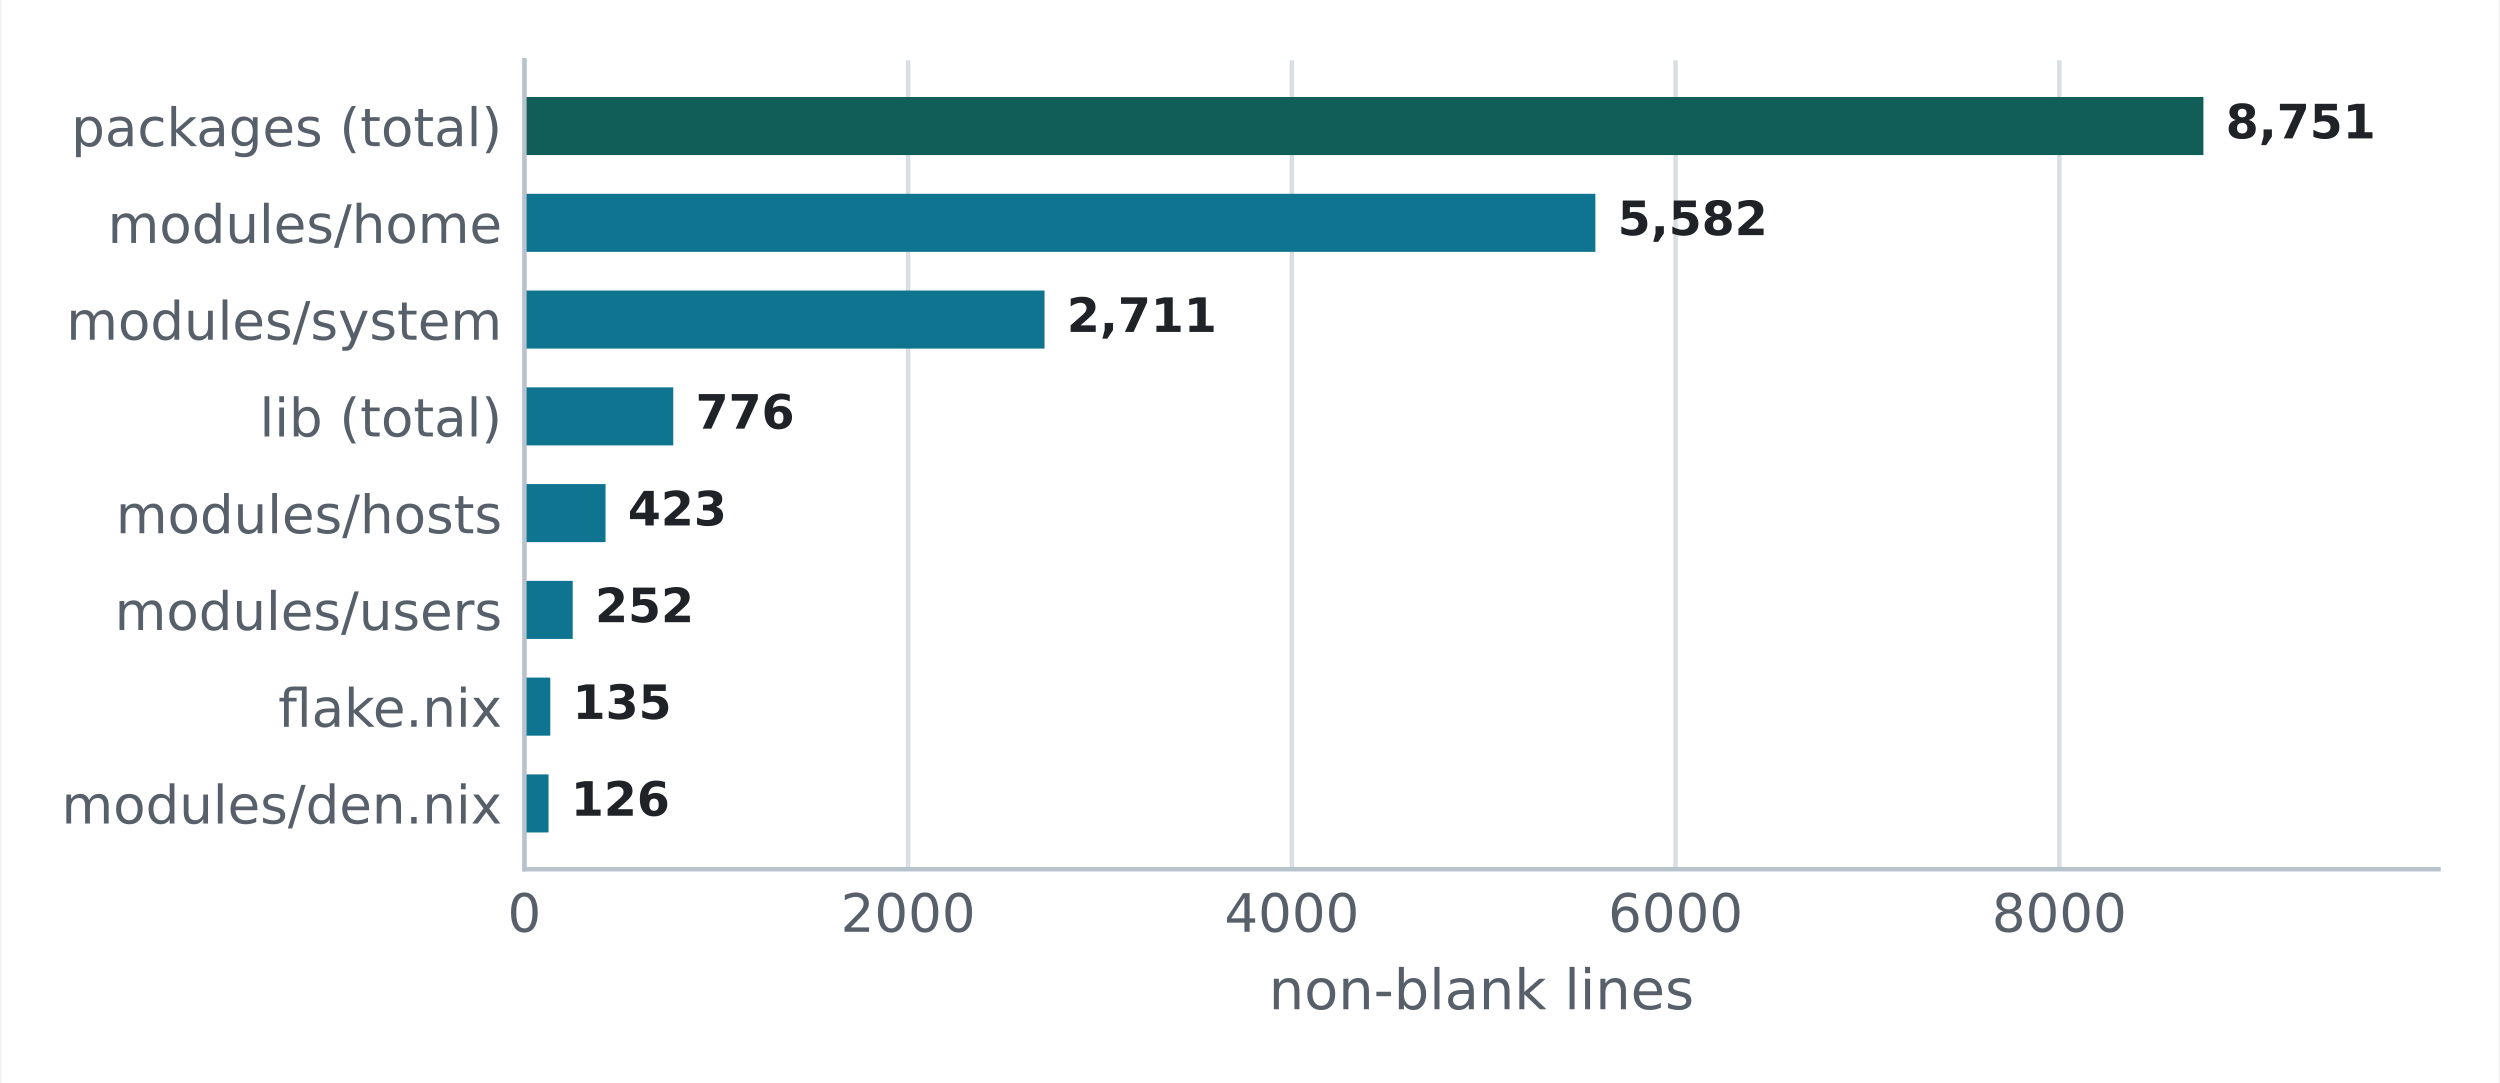
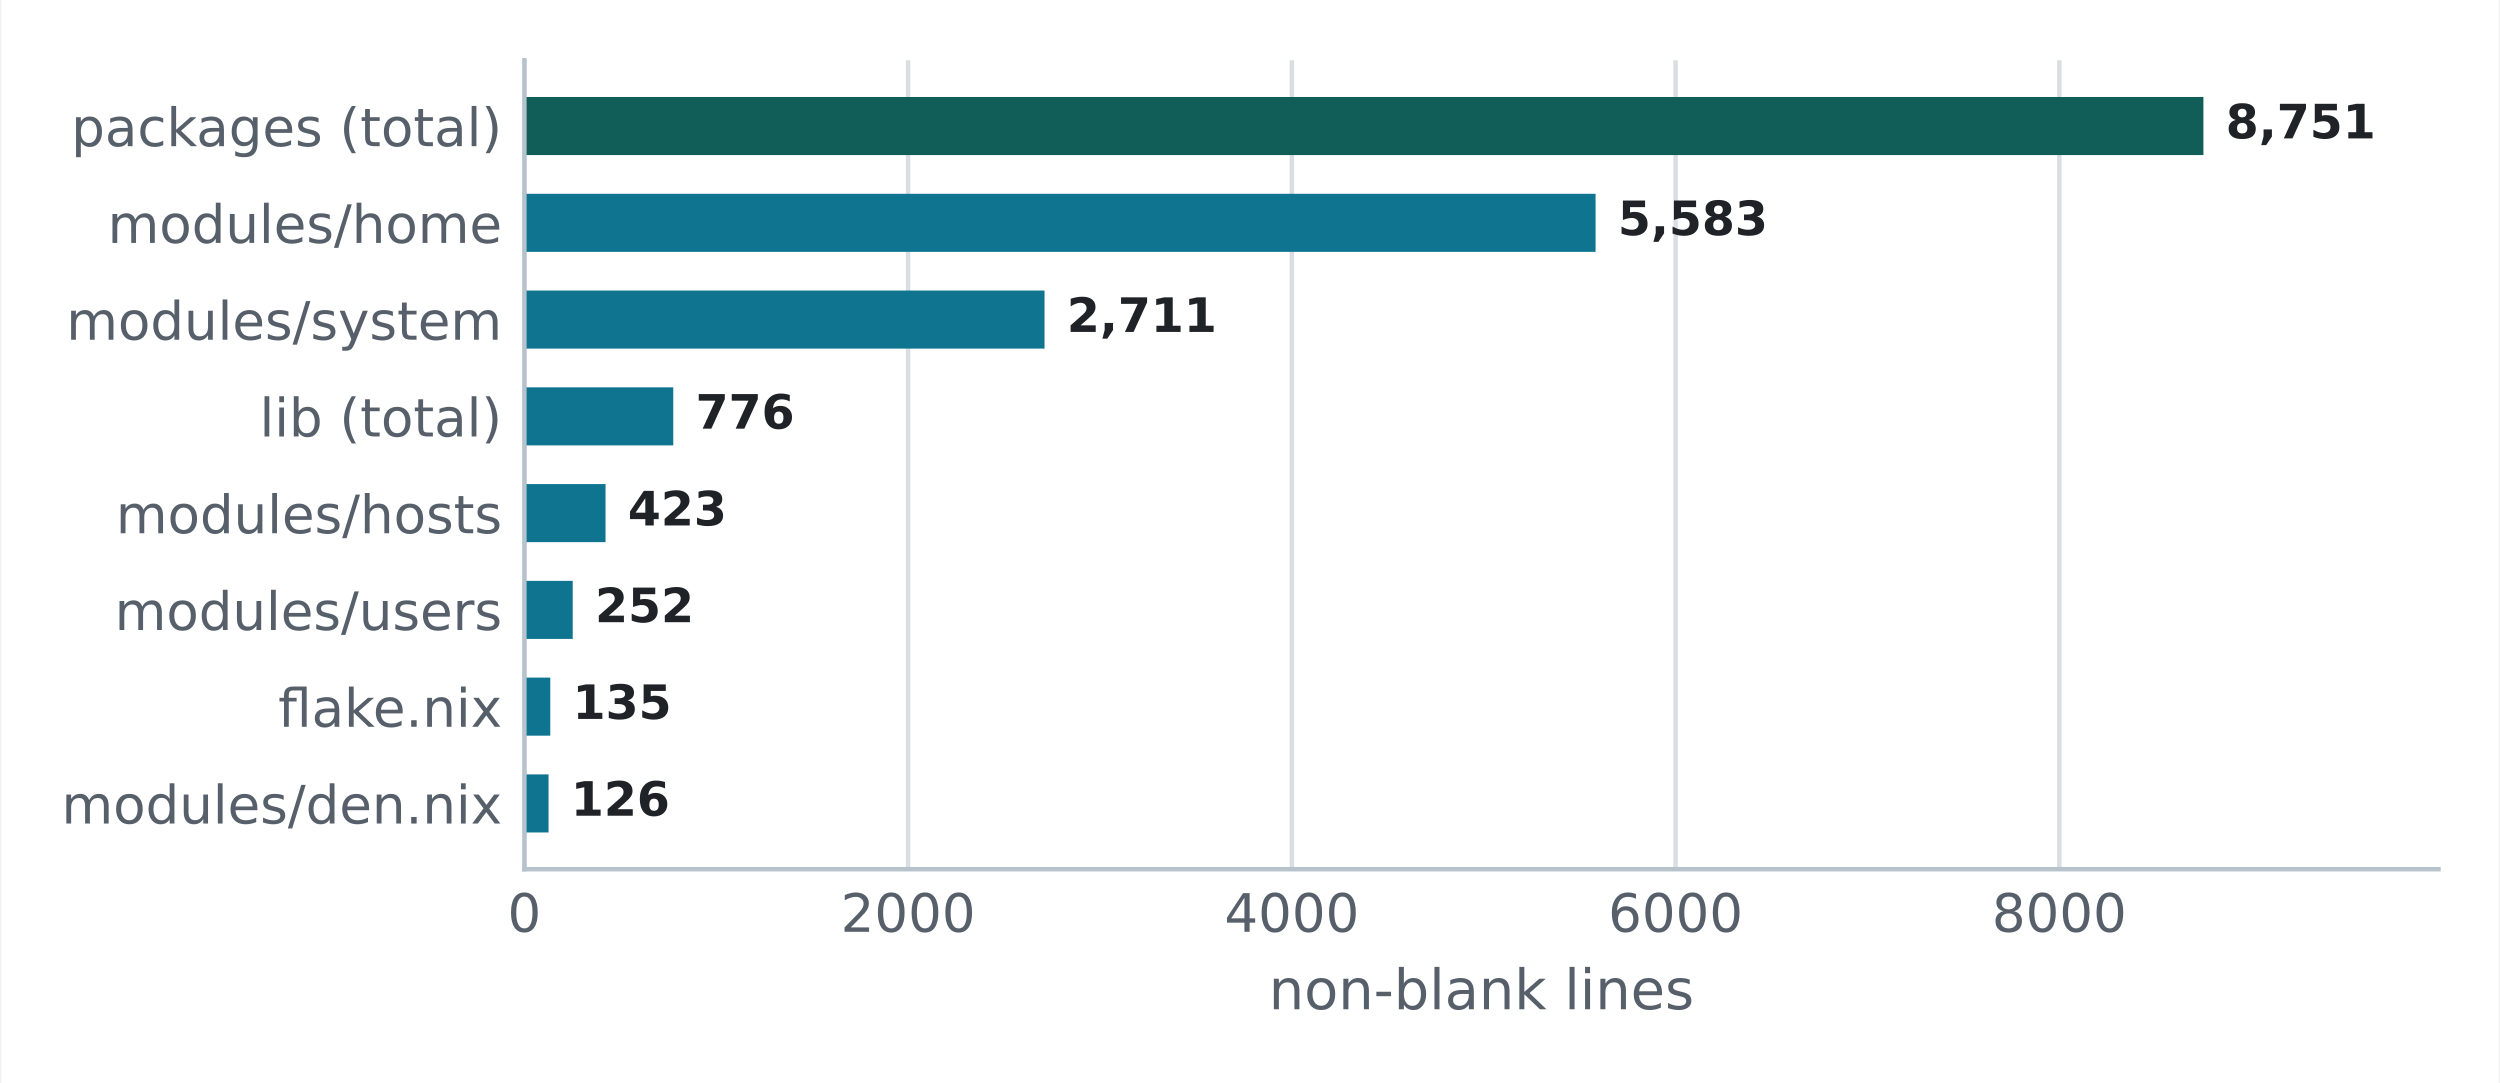
<svg xmlns="http://www.w3.org/2000/svg" xmlns:xlink="http://www.w3.org/1999/xlink" width="995" height="431" viewBox="0 0 447.591 194.078" version="1.1">
  <defs>
    <style type="text/css">*{stroke-linejoin: round; stroke-linecap: butt}</style>
  </defs>
  <g id="figure_1">
    <g id="patch_1">
      <path d="M 0 194.078  L 447.591 194.078  L 447.591 0  L 0 0  z " style="fill: #ffffff" />
    </g>
    <g id="axes_1">
      <g id="patch_2">
        <path d="M 93.751 155.778  L 436.791 155.778  L 436.791 10.8  L 93.751 10.8  z " style="fill: #ffffff" />
      </g>
      <g id="matplotlib.axis_1">
        <g id="xtick_1">
          <g id="line2d_1">
            <path d="M 93.751 155.778  L 93.751 10.8  " clip-path="url(#p4f550c6e6d)" style="fill: none; stroke: #d8dee4; stroke-width: 0.8; stroke-linecap: square" />
          </g>
          <g id="line2d_2" />
          <g id="text_1">
            <g style="fill: #57606a" transform="translate(90.72875 166.9954) scale(0.095 -0.095)">
              <defs>
                <path id="DejaVuSans-13" d="M 2034 4250  Q 1547 4250 1301 3770  Q 1056 3291 1056 2328  Q 1056 1369 1301 889  Q 1547 409 2034 409  Q 2525 409 2770 889  Q 3016 1369 3016 2328  Q 3016 3291 2770 3770  Q 2525 4250 2034 4250  z M 2034 4750  Q 2819 4750 3233 4129  Q 3647 3509 3647 2328  Q 3647 1150 3233 529  Q 2819 -91 2034 -91  Q 1250 -91 836 529  Q 422 1150 422 2328  Q 422 3509 836 4129  Q 1250 4750 2034 4750  z " transform="scale(0.015625)" />
              </defs>
              <use xlink:href="#DejaVuSans-13" />
            </g>
          </g>
        </g>
        <g id="xtick_2">
          <g id="line2d_3">
            <path d="M 162.523 155.778  L 162.523 10.8  " clip-path="url(#p4f550c6e6d)" style="fill: none; stroke: #d8dee4; stroke-width: 0.8; stroke-linecap: square" />
          </g>
          <g id="line2d_4" />
          <g id="text_2">
            <g style="fill: #57606a" transform="translate(150.4343 166.9954) scale(0.095 -0.095)">
              <defs>
                <path id="DejaVuSans-15" d="M 1228 531  L 3431 531  L 3431 0  L 469 0  L 469 531  Q 828 903 1448 1529  Q 2069 2156 2228 2338  Q 2531 2678 2651 2914  Q 2772 3150 2772 3378  Q 2772 3750 2511 3984  Q 2250 4219 1831 4219  Q 1534 4219 1204 4116  Q 875 4013 500 3803  L 500 4441  Q 881 4594 1212 4672  Q 1544 4750 1819 4750  Q 2544 4750 2975 4387  Q 3406 4025 3406 3419  Q 3406 3131 3298 2873  Q 3191 2616 2906 2266  Q 2828 2175 2409 1742  Q 1991 1309 1228 531  z " transform="scale(0.015625)" />
              </defs>
              <use xlink:href="#DejaVuSans-15" />
              <use xlink:href="#DejaVuSans-13" transform="translate(63.625 0)" />
              <use xlink:href="#DejaVuSans-13" transform="translate(127.25 0)" />
              <use xlink:href="#DejaVuSans-13" transform="translate(190.875 0)" />
            </g>
          </g>
        </g>
        <g id="xtick_3">
          <g id="line2d_5">
            <path d="M 231.295 155.778  L 231.295 10.8  " clip-path="url(#p4f550c6e6d)" style="fill: none; stroke: #d8dee4; stroke-width: 0.8; stroke-linecap: square" />
          </g>
          <g id="line2d_6" />
          <g id="text_3">
            <g style="fill: #57606a" transform="translate(219.2064 166.9954) scale(0.095 -0.095)">
              <defs>
                <path id="DejaVuSans-17" d="M 2419 4116  L 825 1625  L 2419 1625  L 2419 4116  z M 2253 4666  L 3047 4666  L 3047 1625  L 3713 1625  L 3713 1100  L 3047 1100  L 3047 0  L 2419 0  L 2419 1100  L 313 1100  L 313 1709  L 2253 4666  z " transform="scale(0.015625)" />
              </defs>
              <use xlink:href="#DejaVuSans-17" />
              <use xlink:href="#DejaVuSans-13" transform="translate(63.625 0)" />
              <use xlink:href="#DejaVuSans-13" transform="translate(127.25 0)" />
              <use xlink:href="#DejaVuSans-13" transform="translate(190.875 0)" />
            </g>
          </g>
        </g>
        <g id="xtick_4">
          <g id="line2d_7">
            <path d="M 300.067 155.778  L 300.067 10.8  " clip-path="url(#p4f550c6e6d)" style="fill: none; stroke: #d8dee4; stroke-width: 0.8; stroke-linecap: square" />
          </g>
          <g id="line2d_8" />
          <g id="text_4">
            <g style="fill: #57606a" transform="translate(287.9785 166.9954) scale(0.095 -0.095)">
              <defs>
                <path id="DejaVuSans-19" d="M 2113 2584  Q 1688 2584 1439 2293  Q 1191 2003 1191 1497  Q 1191 994 1439 701  Q 1688 409 2113 409  Q 2538 409 2786 701  Q 3034 994 3034 1497  Q 3034 2003 2786 2293  Q 2538 2584 2113 2584  z M 3366 4563  L 3366 3988  Q 3128 4100 2886 4159  Q 2644 4219 2406 4219  Q 1781 4219 1451 3797  Q 1122 3375 1075 2522  Q 1259 2794 1537 2939  Q 1816 3084 2150 3084  Q 2853 3084 3261 2657  Q 3669 2231 3669 1497  Q 3669 778 3244 343  Q 2819 -91 2113 -91  Q 1303 -91 875 529  Q 447 1150 447 2328  Q 447 3434 972 4092  Q 1497 4750 2381 4750  Q 2619 4750 2861 4703  Q 3103 4656 3366 4563  z " transform="scale(0.015625)" />
              </defs>
              <use xlink:href="#DejaVuSans-19" />
              <use xlink:href="#DejaVuSans-13" transform="translate(63.625 0)" />
              <use xlink:href="#DejaVuSans-13" transform="translate(127.25 0)" />
              <use xlink:href="#DejaVuSans-13" transform="translate(190.875 0)" />
            </g>
          </g>
        </g>
        <g id="xtick_5">
          <g id="line2d_9">
            <path d="M 368.839 155.778  L 368.839 10.8  " clip-path="url(#p4f550c6e6d)" style="fill: none; stroke: #d8dee4; stroke-width: 0.8; stroke-linecap: square" />
          </g>
          <g id="line2d_10" />
          <g id="text_5">
            <g style="fill: #57606a" transform="translate(356.7505 166.9954) scale(0.095 -0.095)">
              <defs>
                <path id="DejaVuSans-1b" d="M 2034 2216  Q 1584 2216 1326 1975  Q 1069 1734 1069 1313  Q 1069 891 1326 650  Q 1584 409 2034 409  Q 2484 409 2743 651  Q 3003 894 3003 1313  Q 3003 1734 2745 1975  Q 2488 2216 2034 2216  z M 1403 2484  Q 997 2584 770 2862  Q 544 3141 544 3541  Q 544 4100 942 4425  Q 1341 4750 2034 4750  Q 2731 4750 3128 4425  Q 3525 4100 3525 3541  Q 3525 3141 3298 2862  Q 3072 2584 2669 2484  Q 3125 2378 3379 2068  Q 3634 1759 3634 1313  Q 3634 634 3220 271  Q 2806 -91 2034 -91  Q 1263 -91 848 271  Q 434 634 434 1313  Q 434 1759 690 2068  Q 947 2378 1403 2484  z M 1172 3481  Q 1172 3119 1398 2916  Q 1625 2713 2034 2713  Q 2441 2713 2670 2916  Q 2900 3119 2900 3481  Q 2900 3844 2670 4047  Q 2441 4250 2034 4250  Q 1625 4250 1398 4047  Q 1172 3844 1172 3481  z " transform="scale(0.015625)" />
              </defs>
              <use xlink:href="#DejaVuSans-1b" />
              <use xlink:href="#DejaVuSans-13" transform="translate(63.625 0)" />
              <use xlink:href="#DejaVuSans-13" transform="translate(127.25 0)" />
              <use xlink:href="#DejaVuSans-13" transform="translate(190.875 0)" />
            </g>
          </g>
        </g>
        <g id="text_6">
          <g style="fill: #57606a" transform="translate(227.1616 180.8761) scale(0.1 -0.1)">
            <defs>
              <path id="DejaVuSans-51" d="M 3513 2113  L 3513 0  L 2938 0  L 2938 2094  Q 2938 2591 2744 2837  Q 2550 3084 2163 3084  Q 1697 3084 1428 2787  Q 1159 2491 1159 1978  L 1159 0  L 581 0  L 581 3500  L 1159 3500  L 1159 2956  Q 1366 3272 1645 3428  Q 1925 3584 2291 3584  Q 2894 3584 3203 3211  Q 3513 2838 3513 2113  z " transform="scale(0.015625)" />
              <path id="DejaVuSans-52" d="M 1959 3097  Q 1497 3097 1228 2736  Q 959 2375 959 1747  Q 959 1119 1226 758  Q 1494 397 1959 397  Q 2419 397 2687 759  Q 2956 1122 2956 1747  Q 2956 2369 2687 2733  Q 2419 3097 1959 3097  z M 1959 3584  Q 2709 3584 3137 3096  Q 3566 2609 3566 1747  Q 3566 888 3137 398  Q 2709 -91 1959 -91  Q 1206 -91 779 398  Q 353 888 353 1747  Q 353 2609 779 3096  Q 1206 3584 1959 3584  z " transform="scale(0.015625)" />
              <path id="DejaVuSans-10" d="M 313 2009  L 1997 2009  L 1997 1497  L 313 1497  L 313 2009  z " transform="scale(0.015625)" />
              <path id="DejaVuSans-45" d="M 3116 1747  Q 3116 2381 2855 2742  Q 2594 3103 2138 3103  Q 1681 3103 1420 2742  Q 1159 2381 1159 1747  Q 1159 1113 1420 752  Q 1681 391 2138 391  Q 2594 391 2855 752  Q 3116 1113 3116 1747  z M 1159 2969  Q 1341 3281 1617 3432  Q 1894 3584 2278 3584  Q 2916 3584 3314 3078  Q 3713 2572 3713 1747  Q 3713 922 3314 415  Q 2916 -91 2278 -91  Q 1894 -91 1617 61  Q 1341 213 1159 525  L 1159 0  L 581 0  L 581 4863  L 1159 4863  L 1159 2969  z " transform="scale(0.015625)" />
              <path id="DejaVuSans-4f" d="M 603 4863  L 1178 4863  L 1178 0  L 603 0  L 603 4863  z " transform="scale(0.015625)" />
              <path id="DejaVuSans-44" d="M 2194 1759  Q 1497 1759 1228 1600  Q 959 1441 959 1056  Q 959 750 1161 570  Q 1363 391 1709 391  Q 2188 391 2477 730  Q 2766 1069 2766 1631  L 2766 1759  L 2194 1759  z M 3341 1997  L 3341 0  L 2766 0  L 2766 531  Q 2569 213 2275 61  Q 1981 -91 1556 -91  Q 1019 -91 701 211  Q 384 513 384 1019  Q 384 1609 779 1909  Q 1175 2209 1959 2209  L 2766 2209  L 2766 2266  Q 2766 2663 2505 2880  Q 2244 3097 1772 3097  Q 1472 3097 1187 3025  Q 903 2953 641 2809  L 641 3341  Q 956 3463 1253 3523  Q 1550 3584 1831 3584  Q 2591 3584 2966 3190  Q 3341 2797 3341 1997  z " transform="scale(0.015625)" />
              <path id="DejaVuSans-4e" d="M 581 4863  L 1159 4863  L 1159 1991  L 2875 3500  L 3609 3500  L 1753 1863  L 3688 0  L 2938 0  L 1159 1709  L 1159 0  L 581 0  L 581 4863  z " transform="scale(0.015625)" />
              <path id="DejaVuSans-3" transform="scale(0.015625)" />
              <path id="DejaVuSans-4c" d="M 603 3500  L 1178 3500  L 1178 0  L 603 0  L 603 3500  z M 603 4863  L 1178 4863  L 1178 4134  L 603 4134  L 603 4863  z " transform="scale(0.015625)" />
              <path id="DejaVuSans-48" d="M 3597 1894  L 3597 1613  L 953 1613  Q 991 1019 1311 708  Q 1631 397 2203 397  Q 2534 397 2845 478  Q 3156 559 3463 722  L 3463 178  Q 3153 47 2828 -22  Q 2503 -91 2169 -91  Q 1331 -91 842 396  Q 353 884 353 1716  Q 353 2575 817 3079  Q 1281 3584 2069 3584  Q 2775 3584 3186 3129  Q 3597 2675 3597 1894  z M 3022 2063  Q 3016 2534 2758 2815  Q 2500 3097 2075 3097  Q 1594 3097 1305 2825  Q 1016 2553 972 2059  L 3022 2063  z " transform="scale(0.015625)" />
              <path id="DejaVuSans-56" d="M 2834 3397  L 2834 2853  Q 2591 2978 2328 3040  Q 2066 3103 1784 3103  Q 1356 3103 1142 2972  Q 928 2841 928 2578  Q 928 2378 1081 2264  Q 1234 2150 1697 2047  L 1894 2003  Q 2506 1872 2764 1633  Q 3022 1394 3022 966  Q 3022 478 2636 193  Q 2250 -91 1575 -91  Q 1294 -91 989 -36  Q 684 19 347 128  L 347 722  Q 666 556 975 473  Q 1284 391 1588 391  Q 1994 391 2212 530  Q 2431 669 2431 922  Q 2431 1156 2273 1281  Q 2116 1406 1581 1522  L 1381 1569  Q 847 1681 609 1914  Q 372 2147 372 2553  Q 372 3047 722 3315  Q 1072 3584 1716 3584  Q 2034 3584 2315 3537  Q 2597 3491 2834 3397  z " transform="scale(0.015625)" />
            </defs>
            <use xlink:href="#DejaVuSans-51" />
            <use xlink:href="#DejaVuSans-52" transform="translate(63.375 0)" />
            <use xlink:href="#DejaVuSans-51" transform="translate(124.5625 0)" />
            <use xlink:href="#DejaVuSans-10" transform="translate(187.9375 0)" />
            <use xlink:href="#DejaVuSans-45" transform="translate(224.0156 0)" />
            <use xlink:href="#DejaVuSans-4f" transform="translate(287.5 0)" />
            <use xlink:href="#DejaVuSans-44" transform="translate(315.2812 0)" />
            <use xlink:href="#DejaVuSans-51" transform="translate(376.5625 0)" />
            <use xlink:href="#DejaVuSans-4e" transform="translate(439.9375 0)" />
            <use xlink:href="#DejaVuSans-3" transform="translate(497.8438 0)" />
            <use xlink:href="#DejaVuSans-4f" transform="translate(529.625 0)" />
            <use xlink:href="#DejaVuSans-4c" transform="translate(557.4062 0)" />
            <use xlink:href="#DejaVuSans-51" transform="translate(585.1875 0)" />
            <use xlink:href="#DejaVuSans-48" transform="translate(648.5625 0)" />
            <use xlink:href="#DejaVuSans-56" transform="translate(710.0938 0)" />
          </g>
        </g>
      </g>
      <g id="matplotlib.axis_2">
        <g id="ytick_1">
          <g id="line2d_11" />
          <g id="text_7">
            <g style="fill: #57606a" transform="translate(10.8 147.5945) scale(0.095 -0.095)">
              <defs>
                <path id="DejaVuSans-50" d="M 3328 2828  Q 3544 3216 3844 3400  Q 4144 3584 4550 3584  Q 5097 3584 5394 3201  Q 5691 2819 5691 2113  L 5691 0  L 5113 0  L 5113 2094  Q 5113 2597 4934 2840  Q 4756 3084 4391 3084  Q 3944 3084 3684 2787  Q 3425 2491 3425 1978  L 3425 0  L 2847 0  L 2847 2094  Q 2847 2600 2669 2842  Q 2491 3084 2119 3084  Q 1678 3084 1418 2786  Q 1159 2488 1159 1978  L 1159 0  L 581 0  L 581 3500  L 1159 3500  L 1159 2956  Q 1356 3278 1631 3431  Q 1906 3584 2284 3584  Q 2666 3584 2933 3390  Q 3200 3197 3328 2828  z " transform="scale(0.015625)" />
                <path id="DejaVuSans-47" d="M 2906 2969  L 2906 4863  L 3481 4863  L 3481 0  L 2906 0  L 2906 525  Q 2725 213 2448 61  Q 2172 -91 1784 -91  Q 1150 -91 751 415  Q 353 922 353 1747  Q 353 2572 751 3078  Q 1150 3584 1784 3584  Q 2172 3584 2448 3432  Q 2725 3281 2906 2969  z M 947 1747  Q 947 1113 1208 752  Q 1469 391 1925 391  Q 2381 391 2643 752  Q 2906 1113 2906 1747  Q 2906 2381 2643 2742  Q 2381 3103 1925 3103  Q 1469 3103 1208 2742  Q 947 2381 947 1747  z " transform="scale(0.015625)" />
                <path id="DejaVuSans-58" d="M 544 1381  L 544 3500  L 1119 3500  L 1119 1403  Q 1119 906 1312 657  Q 1506 409 1894 409  Q 2359 409 2629 706  Q 2900 1003 2900 1516  L 2900 3500  L 3475 3500  L 3475 0  L 2900 0  L 2900 538  Q 2691 219 2414 64  Q 2138 -91 1772 -91  Q 1169 -91 856 284  Q 544 659 544 1381  z M 1991 3584  L 1991 3584  z " transform="scale(0.015625)" />
                <path id="DejaVuSans-12" d="M 1625 4666  L 2156 4666  L 531 -594  L 0 -594  L 1625 4666  z " transform="scale(0.015625)" />
                <path id="DejaVuSans-11" d="M 684 794  L 1344 794  L 1344 0  L 684 0  L 684 794  z " transform="scale(0.015625)" />
                <path id="DejaVuSans-5b" d="M 3513 3500  L 2247 1797  L 3578 0  L 2900 0  L 1881 1375  L 863 0  L 184 0  L 1544 1831  L 300 3500  L 978 3500  L 1906 2253  L 2834 3500  L 3513 3500  z " transform="scale(0.015625)" />
              </defs>
              <use xlink:href="#DejaVuSans-50" />
              <use xlink:href="#DejaVuSans-52" transform="translate(97.40625 0)" />
              <use xlink:href="#DejaVuSans-47" transform="translate(158.5938 0)" />
              <use xlink:href="#DejaVuSans-58" transform="translate(222.0781 0)" />
              <use xlink:href="#DejaVuSans-4f" transform="translate(285.4531 0)" />
              <use xlink:href="#DejaVuSans-48" transform="translate(313.2344 0)" />
              <use xlink:href="#DejaVuSans-56" transform="translate(374.7656 0)" />
              <use xlink:href="#DejaVuSans-12" transform="translate(426.8594 0)" />
              <use xlink:href="#DejaVuSans-47" transform="translate(460.5469 0)" />
              <use xlink:href="#DejaVuSans-48" transform="translate(524.0312 0)" />
              <use xlink:href="#DejaVuSans-51" transform="translate(585.5625 0)" />
              <use xlink:href="#DejaVuSans-11" transform="translate(648.9375 0)" />
              <use xlink:href="#DejaVuSans-51" transform="translate(680.7188 0)" />
              <use xlink:href="#DejaVuSans-4c" transform="translate(744.0938 0)" />
              <use xlink:href="#DejaVuSans-5b" transform="translate(771.875 0)" />
            </g>
          </g>
        </g>
        <g id="ytick_2">
          <g id="line2d_12" />
          <g id="text_8">
            <g style="fill: #57606a" transform="translate(49.6357 130.2526) scale(0.095 -0.095)">
              <defs>
                <path id="DejaVuSans-13b0" d="M 1831 4863  L 3431 4863  L 3431 0  L 2853 0  L 2853 4384  L 1825 4384  Q 1516 4384 1395 4259  Q 1275 4134 1275 3809  L 1275 3500  L 2222 3500  L 2222 3053  L 1275 3053  L 1275 0  L 697 0  L 697 3053  L 147 3053  L 147 3500  L 697 3500  L 697 3744  Q 697 4328 969 4595  Q 1241 4863 1831 4863  z " transform="scale(0.015625)" />
              </defs>
              <use xlink:href="#DejaVuSans-13b0" />
              <use xlink:href="#DejaVuSans-44" transform="translate(62.98438 0)" />
              <use xlink:href="#DejaVuSans-4e" transform="translate(124.2656 0)" />
              <use xlink:href="#DejaVuSans-48" transform="translate(178.6094 0)" />
              <use xlink:href="#DejaVuSans-11" transform="translate(240.1406 0)" />
              <use xlink:href="#DejaVuSans-51" transform="translate(271.9219 0)" />
              <use xlink:href="#DejaVuSans-4c" transform="translate(335.2969 0)" />
              <use xlink:href="#DejaVuSans-5b" transform="translate(363.0781 0)" />
            </g>
          </g>
        </g>
        <g id="ytick_3">
          <g id="line2d_13" />
          <g id="text_9">
            <g style="fill: #57606a" transform="translate(20.32969 112.9108) scale(0.095 -0.095)">
              <defs>
                <path id="DejaVuSans-55" d="M 2631 2963  Q 2534 3019 2420 3045  Q 2306 3072 2169 3072  Q 1681 3072 1420 2755  Q 1159 2438 1159 1844  L 1159 0  L 581 0  L 581 3500  L 1159 3500  L 1159 2956  Q 1341 3275 1631 3429  Q 1922 3584 2338 3584  Q 2397 3584 2469 3576  Q 2541 3569 2628 3553  L 2631 2963  z " transform="scale(0.015625)" />
              </defs>
              <use xlink:href="#DejaVuSans-50" />
              <use xlink:href="#DejaVuSans-52" transform="translate(97.40625 0)" />
              <use xlink:href="#DejaVuSans-47" transform="translate(158.5938 0)" />
              <use xlink:href="#DejaVuSans-58" transform="translate(222.0781 0)" />
              <use xlink:href="#DejaVuSans-4f" transform="translate(285.4531 0)" />
              <use xlink:href="#DejaVuSans-48" transform="translate(313.2344 0)" />
              <use xlink:href="#DejaVuSans-56" transform="translate(374.7656 0)" />
              <use xlink:href="#DejaVuSans-12" transform="translate(426.8594 0)" />
              <use xlink:href="#DejaVuSans-58" transform="translate(460.5469 0)" />
              <use xlink:href="#DejaVuSans-56" transform="translate(523.9219 0)" />
              <use xlink:href="#DejaVuSans-48" transform="translate(576.0156 0)" />
              <use xlink:href="#DejaVuSans-55" transform="translate(637.5469 0)" />
              <use xlink:href="#DejaVuSans-56" transform="translate(678.6562 0)" />
            </g>
          </g>
        </g>
        <g id="ytick_4">
          <g id="line2d_14" />
          <g id="text_10">
            <g style="fill: #57606a" transform="translate(20.54344 95.569) scale(0.095 -0.095)">
              <defs>
                <path id="DejaVuSans-4b" d="M 3513 2113  L 3513 0  L 2938 0  L 2938 2094  Q 2938 2591 2744 2837  Q 2550 3084 2163 3084  Q 1697 3084 1428 2787  Q 1159 2491 1159 1978  L 1159 0  L 581 0  L 581 4863  L 1159 4863  L 1159 2956  Q 1366 3272 1645 3428  Q 1925 3584 2291 3584  Q 2894 3584 3203 3211  Q 3513 2838 3513 2113  z " transform="scale(0.015625)" />
                <path id="DejaVuSans-57" d="M 1172 4494  L 1172 3500  L 2356 3500  L 2356 3053  L 1172 3053  L 1172 1153  Q 1172 725 1289 603  Q 1406 481 1766 481  L 2356 481  L 2356 0  L 1766 0  Q 1100 0 847 248  Q 594 497 594 1153  L 594 3053  L 172 3053  L 172 3500  L 594 3500  L 594 4494  L 1172 4494  z " transform="scale(0.015625)" />
              </defs>
              <use xlink:href="#DejaVuSans-50" />
              <use xlink:href="#DejaVuSans-52" transform="translate(97.40625 0)" />
              <use xlink:href="#DejaVuSans-47" transform="translate(158.5938 0)" />
              <use xlink:href="#DejaVuSans-58" transform="translate(222.0781 0)" />
              <use xlink:href="#DejaVuSans-4f" transform="translate(285.4531 0)" />
              <use xlink:href="#DejaVuSans-48" transform="translate(313.2344 0)" />
              <use xlink:href="#DejaVuSans-56" transform="translate(374.7656 0)" />
              <use xlink:href="#DejaVuSans-12" transform="translate(426.8594 0)" />
              <use xlink:href="#DejaVuSans-4b" transform="translate(460.5469 0)" />
              <use xlink:href="#DejaVuSans-52" transform="translate(523.9219 0)" />
              <use xlink:href="#DejaVuSans-56" transform="translate(585.1094 0)" />
              <use xlink:href="#DejaVuSans-57" transform="translate(637.2031 0)" />
              <use xlink:href="#DejaVuSans-56" transform="translate(676.4062 0)" />
            </g>
          </g>
        </g>
        <g id="ytick_5">
          <g id="line2d_15" />
          <g id="text_11">
            <g style="fill: #57606a" transform="translate(46.28695 78.22717) scale(0.095 -0.095)">
              <defs>
                <path id="DejaVuSans-b" d="M 1984 4856  Q 1566 4138 1362 3434  Q 1159 2731 1159 2009  Q 1159 1288 1364 580  Q 1569 -128 1984 -844  L 1484 -844  Q 1016 -109 783 600  Q 550 1309 550 2009  Q 550 2706 781 3412  Q 1013 4119 1484 4856  L 1984 4856  z " transform="scale(0.015625)" />
                <path id="DejaVuSans-c" d="M 513 4856  L 1013 4856  Q 1481 4119 1714 3412  Q 1947 2706 1947 2009  Q 1947 1309 1714 600  Q 1481 -109 1013 -844  L 513 -844  Q 928 -128 1133 580  Q 1338 1288 1338 2009  Q 1338 2731 1133 3434  Q 928 4138 513 4856  z " transform="scale(0.015625)" />
              </defs>
              <use xlink:href="#DejaVuSans-4f" />
              <use xlink:href="#DejaVuSans-4c" transform="translate(27.78125 0)" />
              <use xlink:href="#DejaVuSans-45" transform="translate(55.5625 0)" />
              <use xlink:href="#DejaVuSans-3" transform="translate(119.0469 0)" />
              <use xlink:href="#DejaVuSans-b" transform="translate(150.8281 0)" />
              <use xlink:href="#DejaVuSans-57" transform="translate(189.8438 0)" />
              <use xlink:href="#DejaVuSans-52" transform="translate(229.0469 0)" />
              <use xlink:href="#DejaVuSans-57" transform="translate(290.2344 0)" />
              <use xlink:href="#DejaVuSans-44" transform="translate(329.4375 0)" />
              <use xlink:href="#DejaVuSans-4f" transform="translate(390.7188 0)" />
              <use xlink:href="#DejaVuSans-c" transform="translate(418.5 0)" />
            </g>
          </g>
        </g>
        <g id="ytick_6">
          <g id="line2d_16" />
          <g id="text_12">
            <g style="fill: #57606a" transform="translate(11.655 60.88535) scale(0.095 -0.095)">
              <defs>
                <path id="DejaVuSans-5c" d="M 2059 -325  Q 1816 -950 1584 -1140  Q 1353 -1331 966 -1331  L 506 -1331  L 506 -850  L 844 -850  Q 1081 -850 1212 -737  Q 1344 -625 1503 -206  L 1606 56  L 191 3500  L 800 3500  L 1894 763  L 2988 3500  L 3597 3500  L 2059 -325  z " transform="scale(0.015625)" />
              </defs>
              <use xlink:href="#DejaVuSans-50" />
              <use xlink:href="#DejaVuSans-52" transform="translate(97.40625 0)" />
              <use xlink:href="#DejaVuSans-47" transform="translate(158.5938 0)" />
              <use xlink:href="#DejaVuSans-58" transform="translate(222.0781 0)" />
              <use xlink:href="#DejaVuSans-4f" transform="translate(285.4531 0)" />
              <use xlink:href="#DejaVuSans-48" transform="translate(313.2344 0)" />
              <use xlink:href="#DejaVuSans-56" transform="translate(374.7656 0)" />
              <use xlink:href="#DejaVuSans-12" transform="translate(426.8594 0)" />
              <use xlink:href="#DejaVuSans-56" transform="translate(460.5469 0)" />
              <use xlink:href="#DejaVuSans-5c" transform="translate(512.6406 0)" />
              <use xlink:href="#DejaVuSans-56" transform="translate(571.8281 0)" />
              <use xlink:href="#DejaVuSans-57" transform="translate(623.9219 0)" />
              <use xlink:href="#DejaVuSans-48" transform="translate(663.125 0)" />
              <use xlink:href="#DejaVuSans-50" transform="translate(724.6562 0)" />
            </g>
          </g>
        </g>
        <g id="ytick_7">
          <g id="line2d_17" />
          <g id="text_13">
            <g style="fill: #57606a" transform="translate(19.06648 43.54352) scale(0.095 -0.095)">
              <use xlink:href="#DejaVuSans-50" />
              <use xlink:href="#DejaVuSans-52" transform="translate(97.40625 0)" />
              <use xlink:href="#DejaVuSans-47" transform="translate(158.5938 0)" />
              <use xlink:href="#DejaVuSans-58" transform="translate(222.0781 0)" />
              <use xlink:href="#DejaVuSans-4f" transform="translate(285.4531 0)" />
              <use xlink:href="#DejaVuSans-48" transform="translate(313.2344 0)" />
              <use xlink:href="#DejaVuSans-56" transform="translate(374.7656 0)" />
              <use xlink:href="#DejaVuSans-12" transform="translate(426.8594 0)" />
              <use xlink:href="#DejaVuSans-4b" transform="translate(460.5469 0)" />
              <use xlink:href="#DejaVuSans-52" transform="translate(523.9219 0)" />
              <use xlink:href="#DejaVuSans-50" transform="translate(585.1094 0)" />
              <use xlink:href="#DejaVuSans-48" transform="translate(682.5156 0)" />
            </g>
          </g>
        </g>
        <g id="ytick_8">
          <g id="line2d_18" />
          <g id="text_14">
            <g style="fill: #57606a" transform="translate(12.5382 26.2017) scale(0.095 -0.095)">
              <defs>
                <path id="DejaVuSans-53" d="M 1159 525  L 1159 -1331  L 581 -1331  L 581 3500  L 1159 3500  L 1159 2969  Q 1341 3281 1617 3432  Q 1894 3584 2278 3584  Q 2916 3584 3314 3078  Q 3713 2572 3713 1747  Q 3713 922 3314 415  Q 2916 -91 2278 -91  Q 1894 -91 1617 61  Q 1341 213 1159 525  z M 3116 1747  Q 3116 2381 2855 2742  Q 2594 3103 2138 3103  Q 1681 3103 1420 2742  Q 1159 2381 1159 1747  Q 1159 1113 1420 752  Q 1681 391 2138 391  Q 2594 391 2855 752  Q 3116 1113 3116 1747  z " transform="scale(0.015625)" />
                <path id="DejaVuSans-46" d="M 3122 3366  L 3122 2828  Q 2878 2963 2633 3030  Q 2388 3097 2138 3097  Q 1578 3097 1268 2742  Q 959 2388 959 1747  Q 959 1106 1268 751  Q 1578 397 2138 397  Q 2388 397 2633 464  Q 2878 531 3122 666  L 3122 134  Q 2881 22 2623 -34  Q 2366 -91 2075 -91  Q 1284 -91 818 406  Q 353 903 353 1747  Q 353 2603 823 3093  Q 1294 3584 2113 3584  Q 2378 3584 2631 3529  Q 2884 3475 3122 3366  z " transform="scale(0.015625)" />
                <path id="DejaVuSans-4a" d="M 2906 1791  Q 2906 2416 2648 2759  Q 2391 3103 1925 3103  Q 1463 3103 1205 2759  Q 947 2416 947 1791  Q 947 1169 1205 825  Q 1463 481 1925 481  Q 2391 481 2648 825  Q 2906 1169 2906 1791  z M 3481 434  Q 3481 -459 3084 -895  Q 2688 -1331 1869 -1331  Q 1566 -1331 1297 -1286  Q 1028 -1241 775 -1147  L 775 -588  Q 1028 -725 1275 -790  Q 1522 -856 1778 -856  Q 2344 -856 2625 -561  Q 2906 -266 2906 331  L 2906 616  Q 2728 306 2450 153  Q 2172 0 1784 0  Q 1141 0 747 490  Q 353 981 353 1791  Q 353 2603 747 3093  Q 1141 3584 1784 3584  Q 2172 3584 2450 3431  Q 2728 3278 2906 2969  L 2906 3500  L 3481 3500  L 3481 434  z " transform="scale(0.015625)" />
              </defs>
              <use xlink:href="#DejaVuSans-53" />
              <use xlink:href="#DejaVuSans-44" transform="translate(63.48438 0)" />
              <use xlink:href="#DejaVuSans-46" transform="translate(124.7656 0)" />
              <use xlink:href="#DejaVuSans-4e" transform="translate(179.75 0)" />
              <use xlink:href="#DejaVuSans-44" transform="translate(235.9062 0)" />
              <use xlink:href="#DejaVuSans-4a" transform="translate(297.1875 0)" />
              <use xlink:href="#DejaVuSans-48" transform="translate(360.6719 0)" />
              <use xlink:href="#DejaVuSans-56" transform="translate(422.2031 0)" />
              <use xlink:href="#DejaVuSans-3" transform="translate(474.2969 0)" />
              <use xlink:href="#DejaVuSans-b" transform="translate(506.0781 0)" />
              <use xlink:href="#DejaVuSans-57" transform="translate(545.0938 0)" />
              <use xlink:href="#DejaVuSans-52" transform="translate(584.2969 0)" />
              <use xlink:href="#DejaVuSans-57" transform="translate(645.4844 0)" />
              <use xlink:href="#DejaVuSans-44" transform="translate(684.6875 0)" />
              <use xlink:href="#DejaVuSans-4f" transform="translate(745.9688 0)" />
              <use xlink:href="#DejaVuSans-c" transform="translate(773.75 0)" />
            </g>
          </g>
        </g>
      </g>
      <g id="patch_3">
        <path d="M 93.751 149.188  L 98.084 149.188  L 98.084 138.783  L 93.751 138.783  z " clip-path="url(#p4f550c6e6d)" style="fill: #0e7490" />
      </g>
      <g id="patch_4">
        <path d="M 93.751 131.846  L 98.393 131.846  L 98.393 121.441  L 93.751 121.441  z " clip-path="url(#p4f550c6e6d)" style="fill: #0e7490" />
      </g>
      <g id="patch_5">
        <path d="M 93.751 114.504  L 102.416 114.504  L 102.416 104.099  L 93.751 104.099  z " clip-path="url(#p4f550c6e6d)" style="fill: #0e7490" />
      </g>
      <g id="patch_6">
        <path d="M 93.751 97.162  L 108.296 97.162  L 108.296 86.757  L 93.751 86.757  z " clip-path="url(#p4f550c6e6d)" style="fill: #0e7490" />
      </g>
      <g id="patch_7">
        <path d="M 93.751 79.82  L 120.435 79.82  L 120.435 69.415  L 93.751 69.415  z " clip-path="url(#p4f550c6e6d)" style="fill: #0e7490" />
      </g>
      <g id="patch_8">
        <path d="M 93.751 62.479  L 186.972 62.479  L 186.972 52.074  L 93.751 52.074  z " clip-path="url(#p4f550c6e6d)" style="fill: #0e7490" />
      </g>
      <g id="patch_9">
-         <path d="M 93.751 45.137  L 285.694 45.137  L 285.694 34.732  L 93.751 34.732  z " clip-path="url(#p4f550c6e6d)" style="fill: #0e7490" />
+         <path d="M 93.751 45.137  L 285.728 45.137  L 285.728 34.732  L 93.751 34.732  z " clip-path="url(#p4f550c6e6d)" style="fill: #0e7490" />
      </g>
      <g id="patch_10">
        <path d="M 93.751 27.795  L 394.663 27.795  L 394.663 17.39  L 93.751 17.39  z " clip-path="url(#p4f550c6e6d)" style="fill: #115e59" />
      </g>
      <g id="patch_11">
        <path d="M 93.751 155.778  L 93.751 10.8  " style="fill: none; stroke: #b6c2cc; stroke-width: 0.8; stroke-linejoin: miter; stroke-linecap: square" />
      </g>
      <g id="patch_12">
        <path d="M 93.751 155.778  L 436.791 155.778  " style="fill: none; stroke: #b6c2cc; stroke-width: 0.8; stroke-linejoin: miter; stroke-linecap: square" />
      </g>
      <g id="text_15">
        <g style="fill: #1f2328" transform="translate(102.0836 146.1932) scale(0.085 -0.085)">
          <defs>
            <path id="DejaVuSans-Bold-14" d="M 750 831  L 1813 831  L 1813 3847  L 722 3622  L 722 4441  L 1806 4666  L 2950 4666  L 2950 831  L 4013 831  L 4013 0  L 750 0  L 750 831  z " transform="scale(0.015625)" />
            <path id="DejaVuSans-Bold-15" d="M 1844 884  L 3897 884  L 3897 0  L 506 0  L 506 884  L 2209 2388  Q 2438 2594 2547 2791  Q 2656 2988 2656 3200  Q 2656 3528 2436 3728  Q 2216 3928 1850 3928  Q 1569 3928 1234 3808  Q 900 3688 519 3450  L 519 4475  Q 925 4609 1322 4679  Q 1719 4750 2100 4750  Q 2938 4750 3402 4381  Q 3866 4013 3866 3353  Q 3866 2972 3669 2642  Q 3472 2313 2841 1759  L 1844 884  z " transform="scale(0.015625)" />
            <path id="DejaVuSans-Bold-19" d="M 2316 2303  Q 2000 2303 1842 2098  Q 1684 1894 1684 1484  Q 1684 1075 1842 870  Q 2000 666 2316 666  Q 2634 666 2792 870  Q 2950 1075 2950 1484  Q 2950 1894 2792 2098  Q 2634 2303 2316 2303  z M 3803 4544  L 3803 3681  Q 3506 3822 3243 3889  Q 2981 3956 2731 3956  Q 2194 3956 1894 3657  Q 1594 3359 1544 2772  Q 1750 2925 1990 3001  Q 2231 3078 2516 3078  Q 3231 3078 3670 2659  Q 4109 2241 4109 1563  Q 4109 813 3618 361  Q 3128 -91 2303 -91  Q 1394 -91 895 523  Q 397 1138 397 2266  Q 397 3422 980 4083  Q 1563 4744 2578 4744  Q 2900 4744 3203 4694  Q 3506 4644 3803 4544  z " transform="scale(0.015625)" />
          </defs>
          <use xlink:href="#DejaVuSans-Bold-14" />
          <use xlink:href="#DejaVuSans-Bold-15" transform="translate(69.57812 0)" />
          <use xlink:href="#DejaVuSans-Bold-19" transform="translate(139.1562 0)" />
        </g>
      </g>
      <g id="text_16">
        <g style="fill: #1f2328" transform="translate(102.3931 128.8514) scale(0.085 -0.085)">
          <defs>
            <path id="DejaVuSans-Bold-16" d="M 2981 2516  Q 3453 2394 3698 2092  Q 3944 1791 3944 1325  Q 3944 631 3412 270  Q 2881 -91 1863 -91  Q 1503 -91 1142 -33  Q 781 25 428 141  L 428 1069  Q 766 900 1098 814  Q 1431 728 1753 728  Q 2231 728 2486 893  Q 2741 1059 2741 1369  Q 2741 1688 2480 1852  Q 2219 2016 1709 2016  L 1228 2016  L 1228 2791  L 1734 2791  Q 2188 2791 2409 2933  Q 2631 3075 2631 3366  Q 2631 3634 2415 3781  Q 2200 3928 1806 3928  Q 1516 3928 1219 3862  Q 922 3797 628 3669  L 628 4550  Q 984 4650 1334 4700  Q 1684 4750 2022 4750  Q 2931 4750 3382 4451  Q 3834 4153 3834 3553  Q 3834 3144 3618 2883  Q 3403 2622 2981 2516  z " transform="scale(0.015625)" />
            <path id="DejaVuSans-Bold-18" d="M 678 4666  L 3669 4666  L 3669 3781  L 1638 3781  L 1638 3059  Q 1775 3097 1914 3117  Q 2053 3138 2203 3138  Q 3056 3138 3531 2711  Q 4006 2284 4006 1522  Q 4006 766 3489 337  Q 2972 -91 2053 -91  Q 1656 -91 1267 -14  Q 878 63 494 219  L 494 1166  Q 875 947 1217 837  Q 1559 728 1863 728  Q 2300 728 2551 942  Q 2803 1156 2803 1522  Q 2803 1891 2551 2103  Q 2300 2316 1863 2316  Q 1603 2316 1309 2248  Q 1016 2181 678 2041  L 678 4666  z " transform="scale(0.015625)" />
          </defs>
          <use xlink:href="#DejaVuSans-Bold-14" />
          <use xlink:href="#DejaVuSans-Bold-16" transform="translate(69.57812 0)" />
          <use xlink:href="#DejaVuSans-Bold-18" transform="translate(139.1562 0)" />
        </g>
      </g>
      <g id="text_17">
        <g style="fill: #1f2328" transform="translate(106.4162 111.5096) scale(0.085 -0.085)">
          <use xlink:href="#DejaVuSans-Bold-15" />
          <use xlink:href="#DejaVuSans-Bold-18" transform="translate(69.57812 0)" />
          <use xlink:href="#DejaVuSans-Bold-15" transform="translate(139.1562 0)" />
        </g>
      </g>
      <g id="text_18">
        <g style="fill: #1f2328" transform="translate(112.2962 94.16775) scale(0.085 -0.085)">
          <defs>
            <path id="DejaVuSans-Bold-17" d="M 2356 3675  L 1038 1722  L 2356 1722  L 2356 3675  z M 2156 4666  L 3494 4666  L 3494 1722  L 4159 1722  L 4159 850  L 3494 850  L 3494 0  L 2356 0  L 2356 850  L 288 850  L 288 1881  L 2156 4666  z " transform="scale(0.015625)" />
          </defs>
          <use xlink:href="#DejaVuSans-Bold-17" />
          <use xlink:href="#DejaVuSans-Bold-15" transform="translate(69.57812 0)" />
          <use xlink:href="#DejaVuSans-Bold-16" transform="translate(139.1562 0)" />
        </g>
      </g>
      <g id="text_19">
        <g style="fill: #1f2328" transform="translate(124.4345 76.82592) scale(0.085 -0.085)">
          <defs>
            <path id="DejaVuSans-Bold-1a" d="M 428 4666  L 3944 4666  L 3944 3988  L 2125 0  L 953 0  L 2675 3781  L 428 3781  L 428 4666  z " transform="scale(0.015625)" />
          </defs>
          <use xlink:href="#DejaVuSans-Bold-1a" />
          <use xlink:href="#DejaVuSans-Bold-1a" transform="translate(69.57812 0)" />
          <use xlink:href="#DejaVuSans-Bold-19" transform="translate(139.1562 0)" />
        </g>
      </g>
      <g id="text_20">
        <g style="fill: #1f2328" transform="translate(190.9715 59.4841) scale(0.085 -0.085)">
          <defs>
            <path id="DejaVuSans-Bold-f" d="M 653 1209  L 1778 1209  L 1778 256  L 1006 -909  L 341 -909  L 653 256  L 653 1209  z " transform="scale(0.015625)" />
          </defs>
          <use xlink:href="#DejaVuSans-Bold-15" />
          <use xlink:href="#DejaVuSans-Bold-f" transform="translate(69.57812 0)" />
          <use xlink:href="#DejaVuSans-Bold-1a" transform="translate(107.5625 0)" />
          <use xlink:href="#DejaVuSans-Bold-14" transform="translate(177.1406 0)" />
          <use xlink:href="#DejaVuSans-Bold-14" transform="translate(246.7188 0)" />
        </g>
      </g>
      <g id="text_21">
-         <g style="fill: #1f2328" transform="translate(289.6938 42.14227) scale(0.085 -0.085)">
+         <g style="fill: #1f2328" transform="translate(289.7282 42.14227) scale(0.085 -0.085)">
          <defs>
            <path id="DejaVuSans-Bold-1b" d="M 2228 2088  Q 1891 2088 1709 1903  Q 1528 1719 1528 1375  Q 1528 1031 1709 848  Q 1891 666 2228 666  Q 2563 666 2741 848  Q 2919 1031 2919 1375  Q 2919 1722 2741 1905  Q 2563 2088 2228 2088  z M 1350 2484  Q 925 2613 709 2878  Q 494 3144 494 3541  Q 494 4131 934 4440  Q 1375 4750 2228 4750  Q 3075 4750 3515 4442  Q 3956 4134 3956 3541  Q 3956 3144 3739 2878  Q 3522 2613 3097 2484  Q 3572 2353 3814 2058  Q 4056 1763 4056 1313  Q 4056 619 3595 264  Q 3134 -91 2228 -91  Q 1319 -91 855 264  Q 391 619 391 1313  Q 391 1763 633 2058  Q 875 2353 1350 2484  z M 1631 3419  Q 1631 3141 1786 2991  Q 1941 2841 2228 2841  Q 2509 2841 2662 2991  Q 2816 3141 2816 3419  Q 2816 3697 2662 3845  Q 2509 3994 2228 3994  Q 1941 3994 1786 3844  Q 1631 3694 1631 3419  z " transform="scale(0.015625)" />
          </defs>
          <use xlink:href="#DejaVuSans-Bold-18" />
          <use xlink:href="#DejaVuSans-Bold-f" transform="translate(69.57812 0)" />
          <use xlink:href="#DejaVuSans-Bold-18" transform="translate(107.5625 0)" />
          <use xlink:href="#DejaVuSans-Bold-1b" transform="translate(177.1406 0)" />
-           <use xlink:href="#DejaVuSans-Bold-15" transform="translate(246.7188 0)" />
+           <use xlink:href="#DejaVuSans-Bold-16" transform="translate(246.7188 0)" />
        </g>
      </g>
      <g id="text_22">
        <g style="fill: #1f2328" transform="translate(398.6632 24.80045) scale(0.085 -0.085)">
          <use xlink:href="#DejaVuSans-Bold-1b" />
          <use xlink:href="#DejaVuSans-Bold-f" transform="translate(69.57812 0)" />
          <use xlink:href="#DejaVuSans-Bold-1a" transform="translate(107.5625 0)" />
          <use xlink:href="#DejaVuSans-Bold-18" transform="translate(177.1406 0)" />
          <use xlink:href="#DejaVuSans-Bold-14" transform="translate(246.7188 0)" />
        </g>
      </g>
    </g>
  </g>
  <defs>
    <clipPath id="p4f550c6e6d">
      <rect x="93.751" y="10.8" width="343.04" height="144.978" />
    </clipPath>
  </defs>
</svg>
